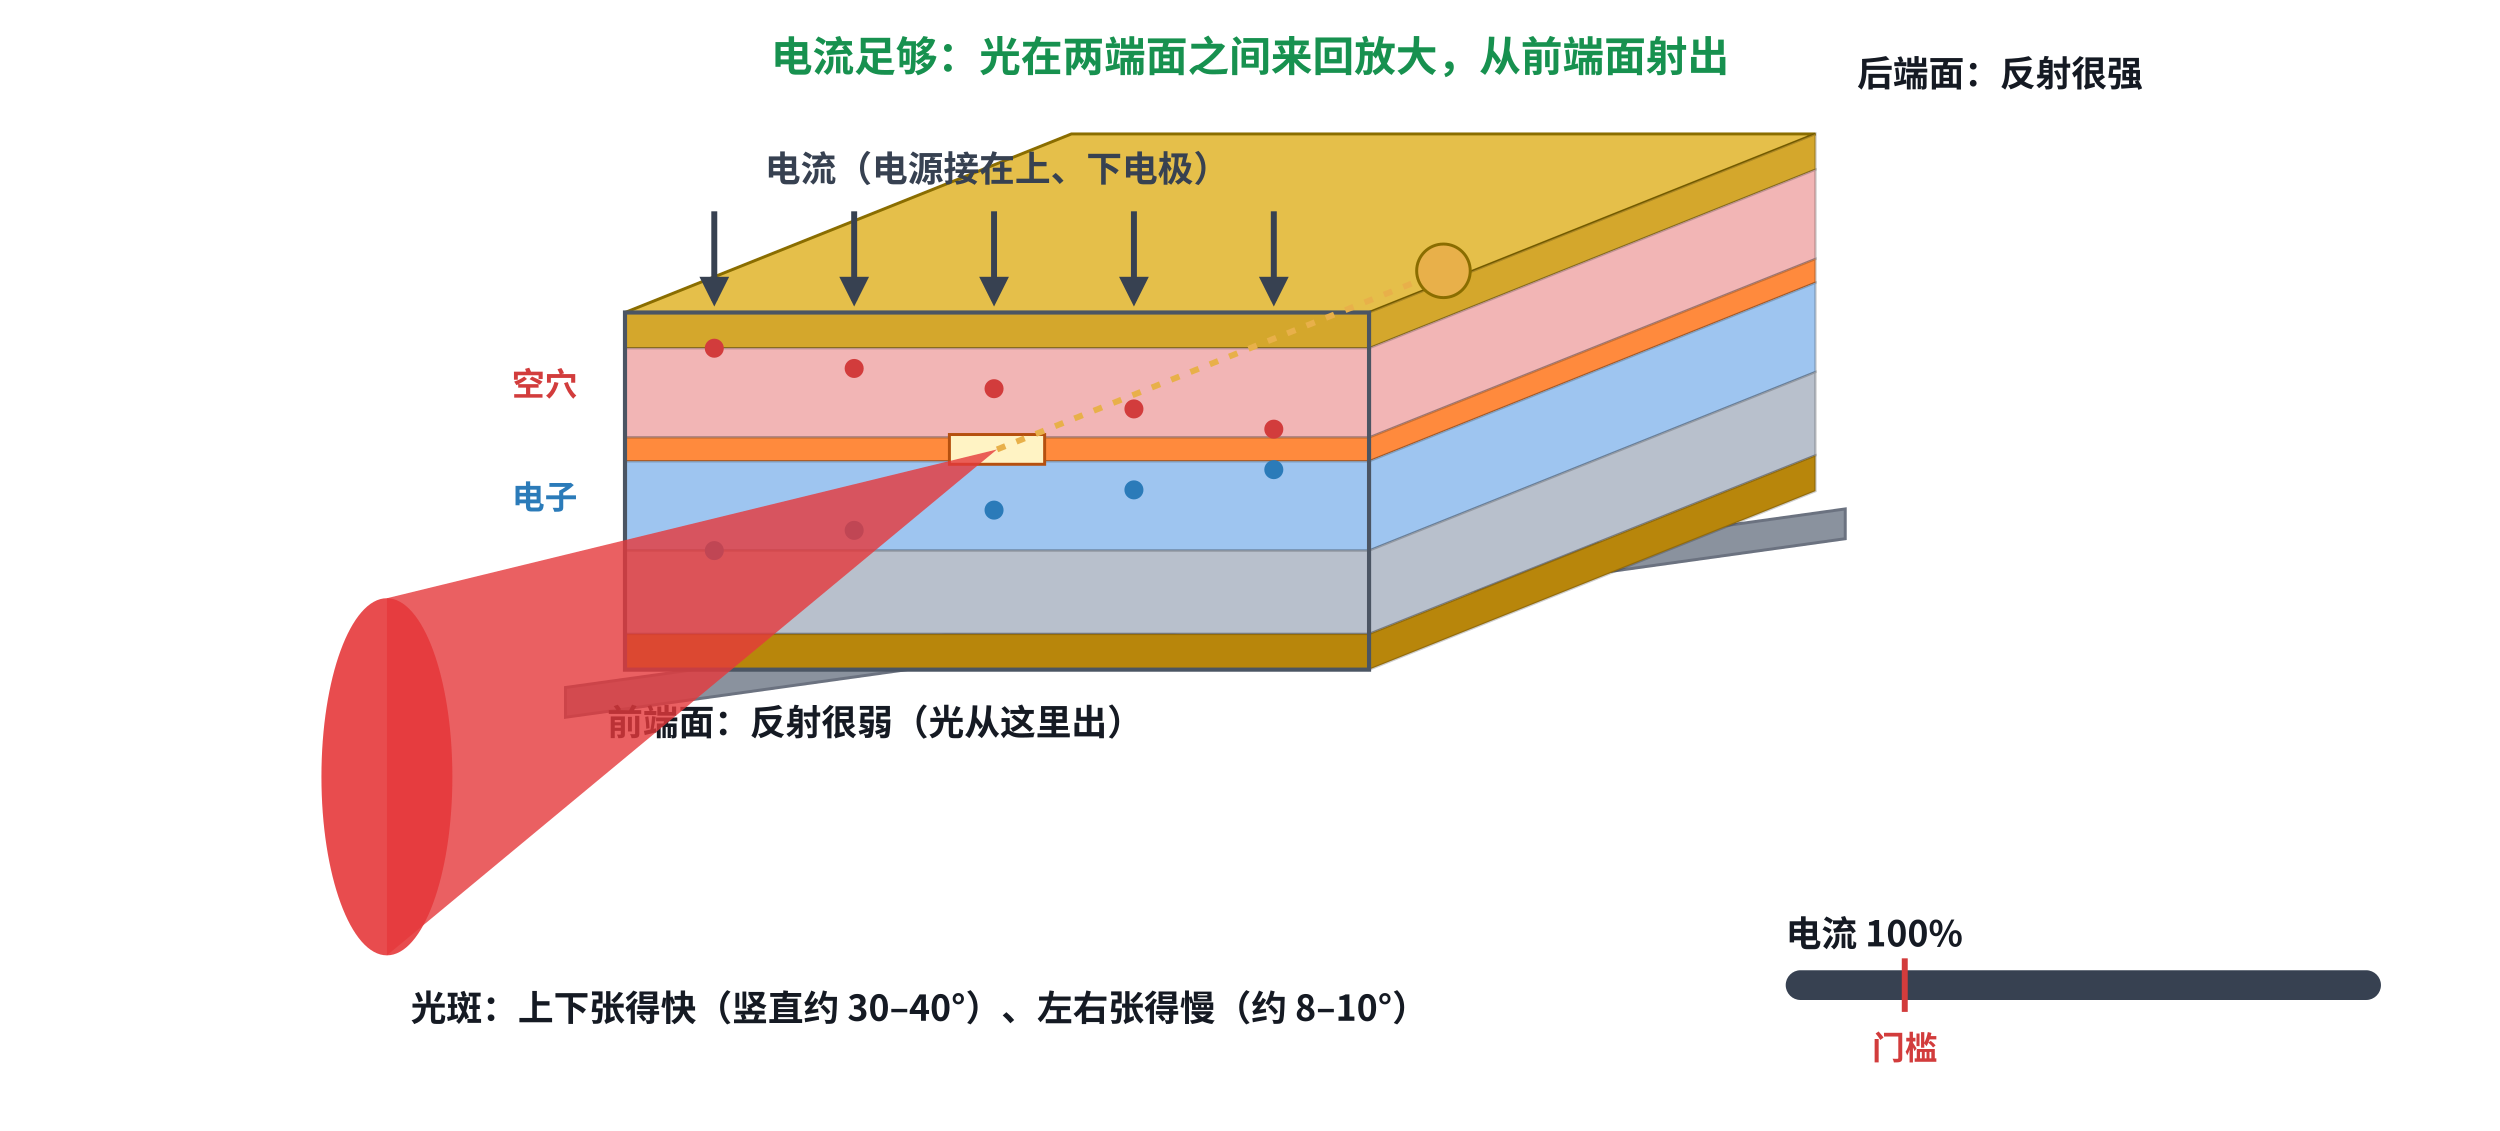
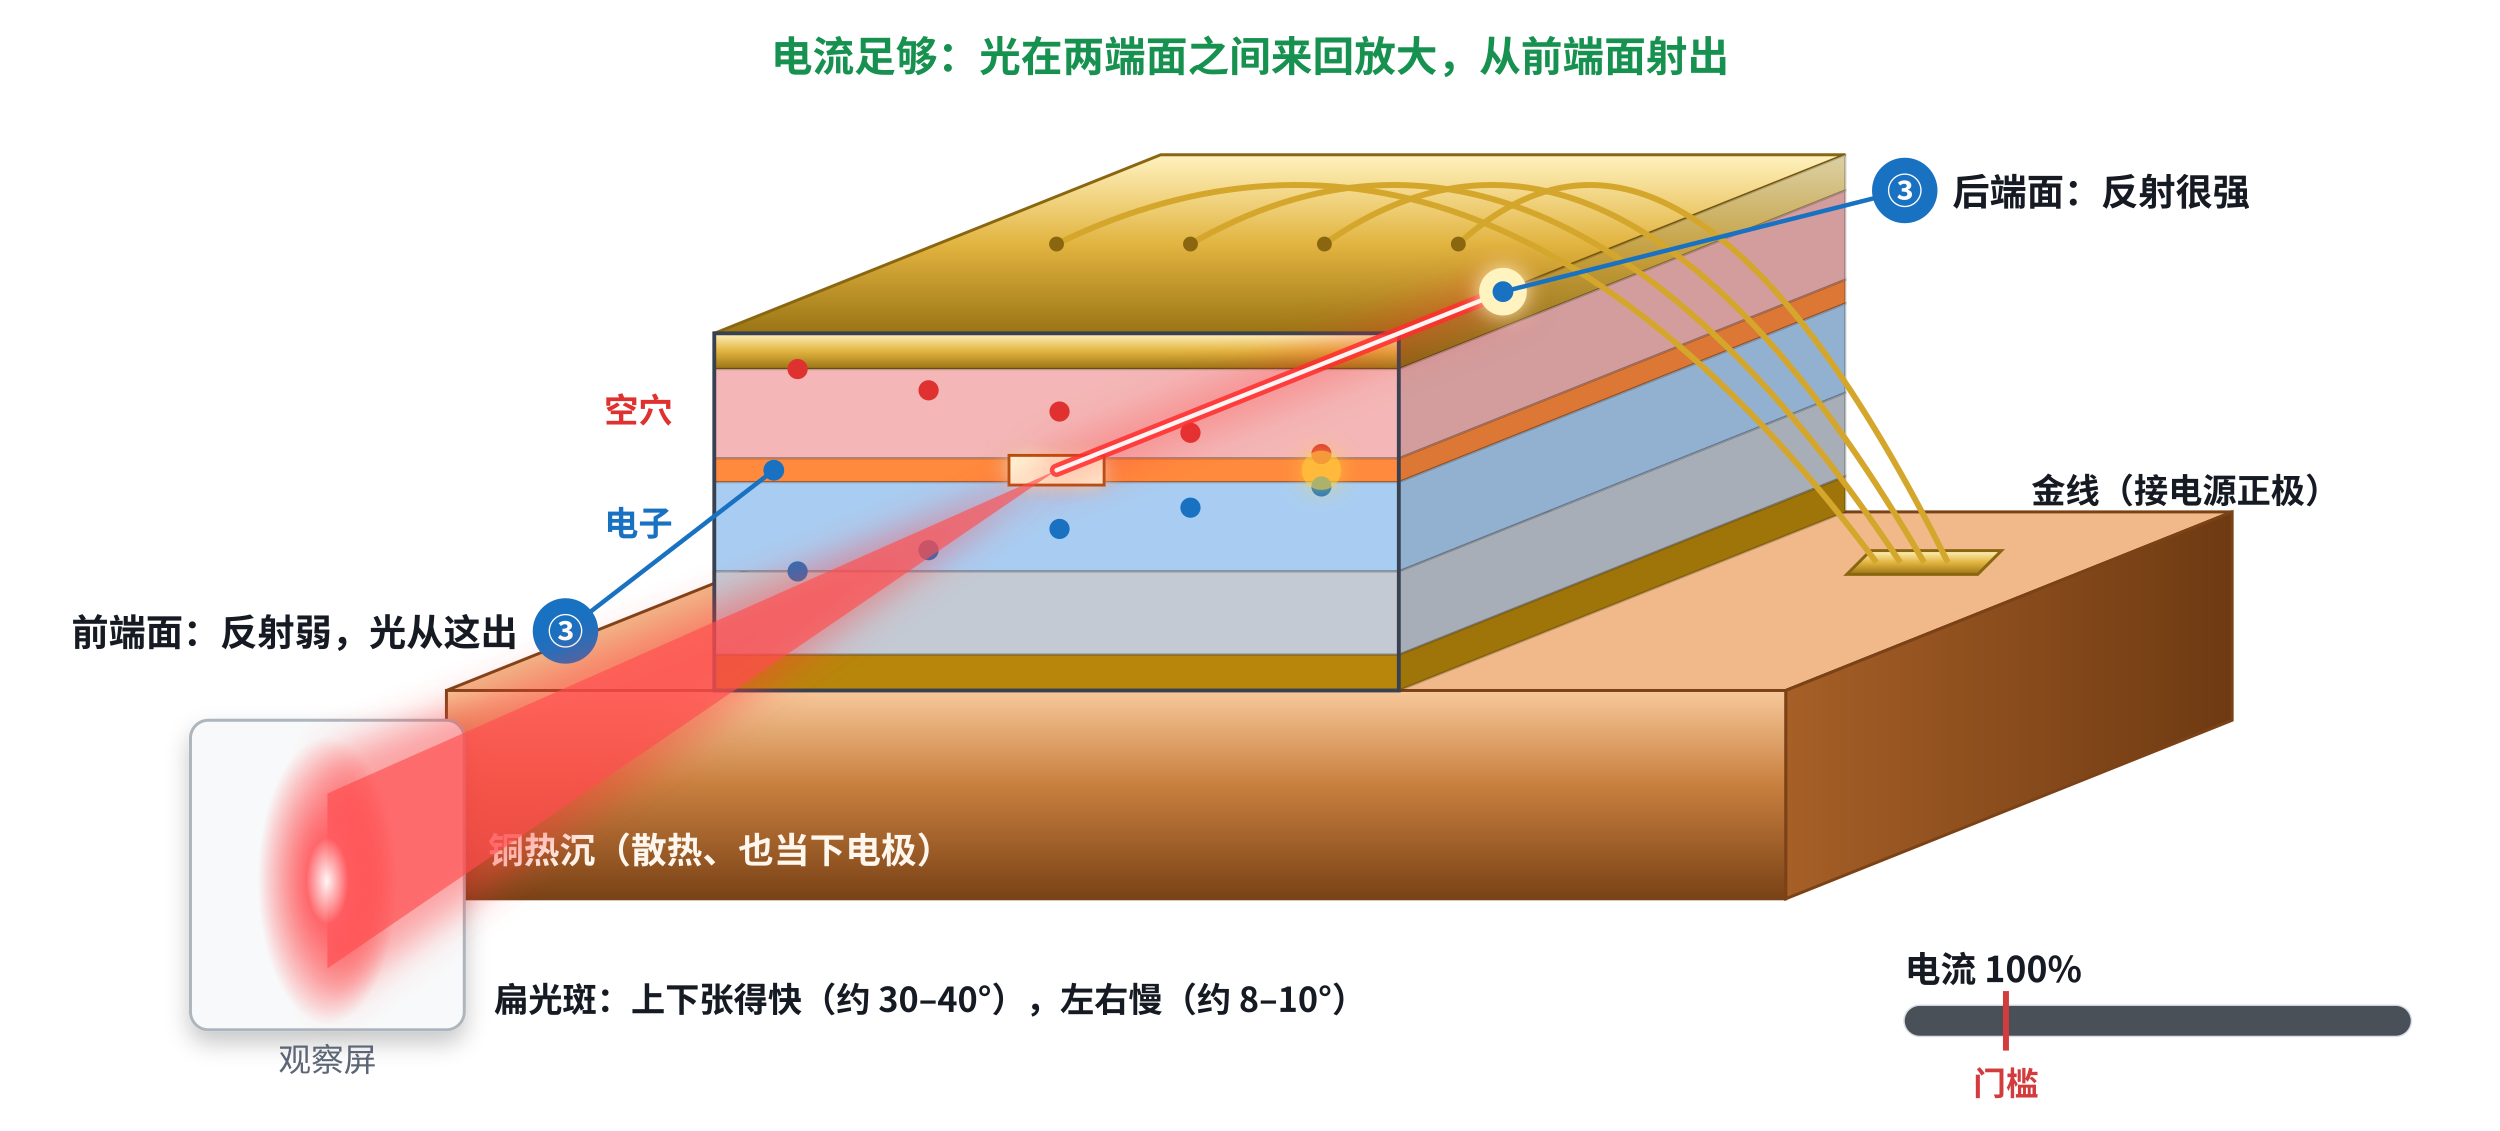
<svg xmlns="http://www.w3.org/2000/svg" viewBox="0 0 840 380" font-family="PingFang SC, Microsoft YaHei, Noto Sans CJK SC, WenQuanYi Zen Hei, sans-serif">
  <rect x="0" y="0" width="840" height="380" fill="#ffffff" />
-   <polygon points="190.0,231.0 620.0,171.0 620.0,181.0 190.0,241.0" fill="#8a929e" stroke="#6b7280" stroke-width="1" opacity="1" />
-   <polygon points="210.0,105.0 460.0,105.0 610.0,45.0 360.0,45.0" fill="#e5bf4a" stroke="#8a6d00" stroke-width="1" opacity="1" />
-   <text x="410" y="53" font-size="1" fill="#151a23" text-anchor="middle" font-weight="400" />
-   <polygon points="460.0,105.0 610.0,45.0 610.0,57.0 460.0,117.0" fill="#d4a72c" stroke="#00000033" stroke-width="0.8" opacity="1" />
-   <polygon points="460.0,117.0 610.0,57.0 610.0,87.0 460.0,147.0" fill="#f2b5b5" stroke="#00000033" stroke-width="0.8" opacity="1" />
-   <polygon points="460.0,147.0 610.0,87.0 610.0,95.0 460.0,155.0" fill="#ff8a3d" stroke="#00000033" stroke-width="0.8" opacity="1" />
-   <polygon points="460.0,155.0 610.0,95.0 610.0,125.0 460.0,185.0" fill="#9ec5f0" stroke="#00000033" stroke-width="0.8" opacity="1" />
-   <polygon points="460.0,185.0 610.0,125.0 610.0,153.0 460.0,213.0" fill="#b8c0cc" stroke="#00000033" stroke-width="0.8" opacity="1" />
-   <polygon points="460.0,213.0 610.0,153.0 610.0,165.0 460.0,225.0" fill="#b8860b" stroke="#00000033" stroke-width="0.8" opacity="1" />
-   <rect x="210" y="105" width="250" height="12" fill="#d4a72c" stroke="#00000033" stroke-width="0.8" />
-   <rect x="210" y="117" width="250" height="30" fill="#f2b5b5" stroke="#00000033" stroke-width="0.8" />
-   <rect x="210" y="147" width="250" height="8" fill="#ff8a3d" stroke="#00000033" stroke-width="0.8" />
-   <rect x="210" y="155" width="250" height="30" fill="#9ec5f0" stroke="#00000033" stroke-width="0.8" />
-   <rect x="210" y="185" width="250" height="28" fill="#b8c0cc" stroke="#00000033" stroke-width="0.8" />
-   <rect x="210" y="213" width="250" height="12" fill="#b8860b" stroke="#00000033" stroke-width="0.8" />
-   <rect x="210" y="105" width="250" height="120" fill="none" stroke="#4b5563" stroke-width="1.4" />
-   <rect x="319" y="146" width="32" height="10" fill="#fff3c4" stroke="#b5500f" stroke-width="1" opacity="1" />
-   <path d="M240,71 V101" stroke="#374151" stroke-width="2" opacity="1" />
-   <polygon points="240,103 235,93 245,93" fill="#374151" opacity="1" />
-   <circle cx="240" cy="117" r="3.2" fill="#d23c3c" opacity="1" />
-   <circle cx="240" cy="185" r="3.2" fill="#2b7bb9" opacity="1" />
-   <path d="M287,71 V101" stroke="#374151" stroke-width="2" opacity="1" />
-   <polygon points="287,103 282,93 292,93" fill="#374151" opacity="1" />
-   <circle cx="287" cy="123.8" r="3.2" fill="#d23c3c" opacity="1" />
-   <circle cx="287" cy="178.2" r="3.2" fill="#2b7bb9" opacity="1" />
-   <path d="M334,71 V101" stroke="#374151" stroke-width="2" opacity="1" />
-   <polygon points="334,103 329,93 339,93" fill="#374151" opacity="1" />
-   <circle cx="334" cy="130.6" r="3.2" fill="#d23c3c" opacity="1" />
-   <circle cx="334" cy="171.4" r="3.2" fill="#2b7bb9" opacity="1" />
-   <path d="M381,71 V101" stroke="#374151" stroke-width="2" opacity="1" />
-   <polygon points="381,103 376,93 386,93" fill="#374151" opacity="1" />
-   <circle cx="381" cy="137.4" r="3.2" fill="#d23c3c" opacity="1" />
-   <circle cx="381" cy="164.6" r="3.2" fill="#2b7bb9" opacity="1" />
-   <path d="M428,71 V101" stroke="#374151" stroke-width="2" opacity="1" />
-   <polygon points="428,103 423,93 433,93" fill="#374151" opacity="1" />
-   <circle cx="428" cy="144.2" r="3.2" fill="#d23c3c" opacity="1" />
-   <circle cx="428" cy="157.8" r="3.2" fill="#2b7bb9" opacity="1" />
-   <text x="335" y="61" font-size="12" fill="#374151" text-anchor="middle" font-weight="700">电流（电源接在上、下电极）</text>
-   <text x="194" y="133" font-size="11" fill="#d23c3c" text-anchor="end" font-weight="700">空穴</text>
-   <text x="194" y="171" font-size="11" fill="#2b7bb9" text-anchor="end" font-weight="700">电子</text>
-   <line x1="335" y1="151" x2="485" y2="91" stroke="#e8b04a" stroke-width="2" stroke-dasharray="3 4" opacity="1" />
-   <circle cx="485" cy="91" r="9" fill="#e8b04a" stroke="#8a6d00" opacity="1" />
+   <defs>
+     <linearGradient id="gCu" x1="0" y1="0" x2="0" y2="1">
+       <stop offset="0" stop-color="#f7c89a" />
+       <stop offset=".45" stop-color="#c9803f" />
+       <stop offset="1" stop-color="#7a4216" />
+     </linearGradient>
+     <linearGradient id="gCuS" x1="0" y1="0" x2="1" y2="0">
+       <stop offset="0" stop-color="#a65f27" />
+       <stop offset="1" stop-color="#6e3a12" />
+     </linearGradient>
+     <linearGradient id="gAu" x1="0" y1="0" x2="0" y2="1">
+       <stop offset="0" stop-color="#fff2bf" />
+       <stop offset=".5" stop-color="#e2b440" />
+       <stop offset="1" stop-color="#9a7414" />
+     </linearGradient>
+     <linearGradient id="gAuS" x1="0" y1="0" x2="1" y2="0">
+       <stop offset="0" stop-color="#c79a26" />
+       <stop offset="1" stop-color="#8a6610" />
+     </linearGradient>
+     <linearGradient id="gSteel" x1="0" y1="0" x2="0" y2="1">
+       <stop offset="0" stop-color="#f5f7fa" />
+       <stop offset=".5" stop-color="#c2c9d2" />
+       <stop offset="1" stop-color="#7b8592" />
+     </linearGradient>
+     <linearGradient id="gSteelH" x1="0" y1="0" x2="1" y2="0">
+       <stop offset="0" stop-color="#8a94a1" />
+       <stop offset=".35" stop-color="#eef1f5" />
+       <stop offset=".7" stop-color="#b9c1cb" />
+       <stop offset="1" stop-color="#6f7986" />
+     </linearGradient>
+     <linearGradient id="gAlu" x1="0" y1="0" x2="0" y2="1">
+       <stop offset="0" stop-color="#f0f3f6" />
+       <stop offset="1" stop-color="#a9b2bc" />
+     </linearGradient>
+     <linearGradient id="gPlate" x1="0" y1="0" x2="1" y2="1">
+       <stop offset="0" stop-color="#d9dee4" />
+       <stop offset="1" stop-color="#aeb6c0" />
+     </linearGradient>
+     <linearGradient id="gRod" x1="0" y1="0" x2="0" y2="1">
+       <stop offset="0" stop-color="#ffc2c6" />
+       <stop offset=".3" stop-color="#e8414f" />
+       <stop offset=".75" stop-color="#a3121f" />
+       <stop offset="1" stop-color="#5e0a12" />
+     </linearGradient>
+     <linearGradient id="gGlass" x1="0" y1="0" x2="0" y2="1">
+       <stop offset="0" stop-color="#eaf6ff" stop-opacity=".95" />
+       <stop offset=".25" stop-color="#bfe0f7" stop-opacity=".45" />
+       <stop offset=".7" stop-color="#9cc7e6" stop-opacity=".35" />
+       <stop offset="1" stop-color="#6fa3c9" stop-opacity=".7" />
+     </linearGradient>
+     <linearGradient id="gLens" x1="0" y1="0" x2="1" y2="0">
+       <stop offset="0" stop-color="#d7ecfb" stop-opacity=".9" />
+       <stop offset=".5" stop-color="#f4fbff" stop-opacity=".6" />
+       <stop offset="1" stop-color="#9cc7e6" stop-opacity=".9" />
+     </linearGradient>
+     <linearGradient id="gJacket" x1="0" y1="0" x2="0" y2="1">
+       <stop offset="0" stop-color="#ffd08a" />
+       <stop offset=".5" stop-color="#f08a1c" />
+       <stop offset="1" stop-color="#a85508" />
+     </linearGradient>
+     <linearGradient id="gYb" x1="0" y1="0" x2="0" y2="1">
+       <stop offset="0" stop-color="#fff59a" />
+       <stop offset=".5" stop-color="#e3c22a" />
+       <stop offset="1" stop-color="#9c8210" />
+     </linearGradient>
+     <linearGradient id="gPlasma" x1="0" y1="0" x2="0" y2="1">
+       <stop offset="0" stop-color="#f6c6ff" />
+       <stop offset=".5" stop-color="#c25bd9" />
+       <stop offset="1" stop-color="#7b2a92" />
+     </linearGradient>
+     <linearGradient id="gLamp" x1="0" y1="0" x2="0" y2="1">
+       <stop offset="0" stop-color="#ffffff" />
+       <stop offset=".5" stop-color="#fff7d1" />
+       <stop offset="1" stop-color="#f3d27a" />
+     </linearGradient>
+     <radialGradient id="gOn" cx=".35" cy=".32" r=".75">
+       <stop offset="0" stop-color="#fff6dc" />
+       <stop offset=".45" stop-color="#ffa346" />
+       <stop offset="1" stop-color="#b8420a" />
+     </radialGradient>
+     <radialGradient id="gOff" cx=".35" cy=".32" r=".75">
+       <stop offset="0" stop-color="#ffffff" />
+       <stop offset=".55" stop-color="#b9c3cf" />
+       <stop offset="1" stop-color="#5f6b7b" />
+     </radialGradient>
+     <radialGradient id="gHalo">
+       <stop offset="0" stop-color="#ffb347" stop-opacity=".7" />
+       <stop offset="1" stop-color="#ffb347" stop-opacity="0" />
+     </radialGradient>
+     <radialGradient id="gSpot">
+       <stop offset="0" stop-color="#ffffff" />
+       <stop offset=".3" stop-color="#ff5a5f" />
+       <stop offset="1" stop-color="#ff2d2d" stop-opacity="0" />
+     </radialGradient>
+     <filter id="glow" x="-50%" y="-50%" width="200%" height="200%">
+       <feGaussianBlur stdDeviation="3.5" result="b" />
+       <feMerge>
+         <feMergeNode in="b" />
+         <feMergeNode in="SourceGraphic" />
+       </feMerge>
+     </filter>
+     <filter id="blur6" x="-50%" y="-50%" width="200%" height="200%">
+       <feGaussianBlur stdDeviation="6" />
+     </filter>
+     <filter id="shadow" x="-20%" y="-20%" width="140%" height="160%">
+       <feDropShadow dx="0" dy="4" stdDeviation="4" flood-color="#000" flood-opacity=".22" />
+     </filter>
+   </defs>
+   <polygon points="150.0,232.0 600.0,232.0 750.0,172.0 300.0,172.0" fill="#f1b98a" stroke="#7a4216" stroke-width="1" opacity="1" />
+   <polygon points="600.0,232.0 750.0,172.0 750.0,242.0 600.0,302.0" fill="url(#gCuS)" stroke="#7a4216" stroke-width="1" opacity="1" />
+   <rect x="150" y="232" width="450" height="70" fill="url(#gCu)" stroke="#7a4216" />
+   <text x="164" y="290" font-size="12" fill="#fff7ed" text-anchor="start" font-weight="700">铜热沉（散热、也当下电极）</text>
+   <polygon points="620.5,193.0 664.5,193.0 672.5,185.0 628.5,185.0" fill="url(#gAu)" stroke="#8a6610" stroke-width="1" opacity="1" />
+   <polygon points="240.0,112.0 470.0,112.0 620.0,52.0 390.0,52.0" fill="url(#gAu)" stroke="#8a6610" stroke-width="1" opacity="1" />
+   <polygon points="470.0,112.0 620.0,52.0 620.0,64.0 470.0,124.0" fill="url(#gAu)" stroke="#00000030" stroke-width="0.8" opacity="1" />
+   <polygon points="470.0,112.0 620.0,52.0 620.0,64.0 470.0,124.0" fill="#000" stroke="none" stroke-width="0" opacity="0.14" />
+   <polygon points="470.0,124.0 620.0,64.0 620.0,94.0 470.0,154.0" fill="#f4b6b6" stroke="#00000030" stroke-width="0.8" opacity="1" />
+   <polygon points="470.0,124.0 620.0,64.0 620.0,94.0 470.0,154.0" fill="#000" stroke="none" stroke-width="0" opacity="0.14" />
+   <polygon points="470.0,154.0 620.0,94.0 620.0,102.0 470.0,162.0" fill="#ff8a3d" stroke="#00000030" stroke-width="0.8" opacity="1" />
+   <polygon points="470.0,154.0 620.0,94.0 620.0,102.0 470.0,162.0" fill="#000" stroke="none" stroke-width="0" opacity="0.14" />
+   <polygon points="470.0,162.0 620.0,102.0 620.0,132.0 470.0,192.0" fill="#a9cdf2" stroke="#00000030" stroke-width="0.8" opacity="1" />
+   <polygon points="470.0,162.0 620.0,102.0 620.0,132.0 470.0,192.0" fill="#000" stroke="none" stroke-width="0" opacity="0.14" />
+   <polygon points="470.0,192.0 620.0,132.0 620.0,160.0 470.0,220.0" fill="#c3cad4" stroke="#00000030" stroke-width="0.8" opacity="1" />
+   <polygon points="470.0,192.0 620.0,132.0 620.0,160.0 470.0,220.0" fill="#000" stroke="none" stroke-width="0" opacity="0.14" />
+   <polygon points="470.0,220.0 620.0,160.0 620.0,172.0 470.0,232.0" fill="#b8860b" stroke="#00000030" stroke-width="0.8" opacity="1" />
+   <polygon points="470.0,220.0 620.0,160.0 620.0,172.0 470.0,232.0" fill="#000" stroke="none" stroke-width="0" opacity="0.14" />
+   <rect x="240" y="112" width="230" height="12" fill="url(#gAu)" stroke="#00000030" stroke-width=".8" />
+   <rect x="240" y="124" width="230" height="30" fill="#f4b6b6" stroke="#00000030" stroke-width=".8" />
+   <rect x="240" y="154" width="230" height="8" fill="#ff8a3d" stroke="#00000030" stroke-width=".8" />
+   <rect x="240" y="162" width="230" height="30" fill="#a9cdf2" stroke="#00000030" stroke-width=".8" />
+   <rect x="240" y="192" width="230" height="28" fill="#c3cad4" stroke="#00000030" stroke-width=".8" />
+   <rect x="240" y="220" width="230" height="12" fill="#b8860b" stroke="#00000030" stroke-width=".8" />
+   <rect x="240" y="112" width="230" height="120" fill="none" stroke="#374151" stroke-width="1.3" />
+   <path d="M355,82 Q498.75,12 630.5,189" fill="none" stroke="#d4a72c" stroke-width="2" />
+   <circle cx="355" cy="82" r="2.5" fill="#8a6610" />
+   <path d="M400,82 Q521.25,12 638.5,189" fill="none" stroke="#d4a72c" stroke-width="2" />
+   <circle cx="400" cy="82" r="2.5" fill="#8a6610" />
+   <path d="M445,82 Q543.75,12 646.5,189" fill="none" stroke="#d4a72c" stroke-width="2" />
+   <circle cx="445" cy="82" r="2.5" fill="#8a6610" />
+   <path d="M490,82 Q566.25,12 654.5,189" fill="none" stroke="#d4a72c" stroke-width="2" />
+   <circle cx="490" cy="82" r="2.5" fill="#8a6610" />
+   <text x="682.5" y="169" font-size="11.5" fill="#151a23" text-anchor="start" font-weight="700">金线（接电源正极）</text>
+   <rect x="339" y="153" width="32" height="10" fill="#fff6d6" stroke="#b5500f" opacity="1" filter="url(#glow)" />
+   <circle cx="268" cy="124" r="3.4" fill="#e03131" opacity="1" />
+   <circle cx="268" cy="192" r="3.4" fill="#1971c2" opacity="1" />
+   <circle cx="312" cy="131.14" r="3.4" fill="#e03131" opacity="1" />
+   <circle cx="312" cy="184.86" r="3.4" fill="#1971c2" opacity="1" />
+   <circle cx="356" cy="138.28" r="3.4" fill="#e03131" opacity="1" />
+   <circle cx="356" cy="177.72" r="3.4" fill="#1971c2" opacity="1" />
+   <circle cx="400" cy="145.42" r="3.4" fill="#e03131" opacity="1" />
+   <circle cx="400" cy="170.58" r="3.4" fill="#1971c2" opacity="1" />
+   <circle cx="444" cy="152.56" r="3.4" fill="#e03131" opacity="1" />
+   <circle cx="444" cy="163.44" r="3.4" fill="#1971c2" opacity="1" />
+   <circle cx="444" cy="158" r="6.6" fill="#ffd43b" opacity="0.64" filter="url(#glow)" />
+   <text x="226" y="142" font-size="11.5" fill="#e03131" text-anchor="end" font-weight="700">空穴</text>
+   <text x="226" y="180" font-size="11.5" fill="#1971c2" text-anchor="end" font-weight="700">电子</text>
  <g opacity="1">
-     <text x="624" y="29" font-size="12" fill="#151a23" text-anchor="start" font-weight="700">后端面：反射很强</text>
-     <text x="204" y="247" font-size="12" fill="#151a23" text-anchor="start" font-weight="700">前端面：反射很弱（光从这里出）</text>
+     <g opacity="1">
+       <line x1="355" y1="158" x2="505" y2="98" stroke="#ff2d2d" stroke-width="14.4" opacity=".28" filter="url(#blur6)" stroke-linecap="round" />
+       <line x1="355" y1="158" x2="505" y2="98" stroke="#ff2d2d" stroke-width="4.5" opacity=".85" stroke-linecap="round" />
+       <line x1="355" y1="158" x2="505" y2="98" stroke="#fff3f3" stroke-width="1.5" stroke-linecap="round" />
+     </g>
+     <circle cx="505" cy="98" r="8" fill="#fff3bf" filter="url(#glow)" />
+     <line x1="505" y1="98" x2="640" y2="64" stroke="#1971c2" stroke-width="1.5" />
+     <circle cx="505" cy="98" r="3.5" fill="#1971c2" />
+     <circle cx="640" cy="64" r="11" fill="#1971c2" />
+     <text x="640" y="68.5" font-size="12" fill="#fff" text-anchor="middle" font-weight="700">③</text>
+     <text x="656" y="69" font-size="12.5" fill="#151a23" text-anchor="start" font-weight="700">后端面：反射很强</text>
+     <line x1="260" y1="158" x2="190" y2="212" stroke="#1971c2" stroke-width="1.5" />
+     <circle cx="260" cy="158" r="3.5" fill="#1971c2" />
+     <circle cx="190" cy="212" r="11" fill="#1971c2" />
+     <text x="190" y="216.5" font-size="12" fill="#fff" text-anchor="middle" font-weight="700">③</text>
+     <text x="174" y="217" font-size="12.5" fill="#151a23" text-anchor="end" font-weight="700">前端面：反射弱，光从这出</text>
  </g>
-   <polygon points="335.0,151.0 130.0,201.0 130.0,321.0" fill="#e5383b" stroke="none" stroke-width="0" opacity="0.8" />
-   <ellipse cx="130" cy="261" rx="22" ry="60" fill="#e5383b" opacity="0.9" />
-   <text x="138" y="343" font-size="12" fill="#151a23" text-anchor="start" font-weight="700">光斑：上下张得快（竖直约 30–40°）、左右张得慢（约 8–10°）</text>
+   <rect x="64" y="242" width="92" height="104" rx="6" fill="#f8f9fa" stroke="#adb5bd" filter="url(#shadow)" />
+   <text x="110" y="360" font-size="11" fill="#5d6676" text-anchor="middle" font-weight="400">观察屏</text>
+   <polygon points="355.0,158.0 110.0,254.0 110.0,338.0" fill="#ff3b3b" stroke="none" stroke-width="0" opacity="0.46" filter="url(#blur6)" />
+   <polygon points="355.0,158.0 110.0,266.6 110.0,325.4" fill="#ff4d4f" stroke="none" stroke-width="0" opacity="0.65" />
+   <ellipse cx="110" cy="296" rx="23.4" ry="48.3" fill="url(#gSpot)" opacity=".9" />
+   <text x="166" y="340" font-size="11.5" fill="#151a23" text-anchor="start" font-weight="700">扁光斑：上下张得快（约 30–40°），左右慢（约 8–10°）</text>
  <text x="420" y="24" font-size="14" fill="#17914f" text-anchor="middle" font-weight="700">电流足够：光在两端面之间来回放大，从前端面射出</text>
-   <text x="600" y="318" font-size="12" fill="#151a23" text-anchor="start" font-weight="700">电流 100%</text>
-   <rect x="600" y="326" width="200" height="10" rx="5" fill="#f4f6f9" />
-   <rect x="600" y="326" width="200" height="10" rx="5" fill="#374151" />
-   <line x1="640" y1="322" x2="640" y2="340" stroke="#d23c3c" stroke-width="2" />
-   <text x="640" y="356" font-size="11" fill="#d23c3c" text-anchor="middle" font-weight="700">门槛</text>
+   <text x="640" y="330" font-size="12" fill="#151a23" text-anchor="start" font-weight="700">电流 100%</text>
+   <rect x="640" y="338" width="170" height="10" rx="5" fill="#f4f6f9" stroke="#d8dee7" />
+   <rect x="640" y="338" width="170" height="10" rx="5" fill="#495057" />
+   <line x1="674" y1="333" x2="674" y2="353" stroke="#d23c3c" stroke-width="2" />
+   <text x="674" y="368" font-size="11" fill="#d23c3c" text-anchor="middle" font-weight="700">门槛</text>
</svg>
